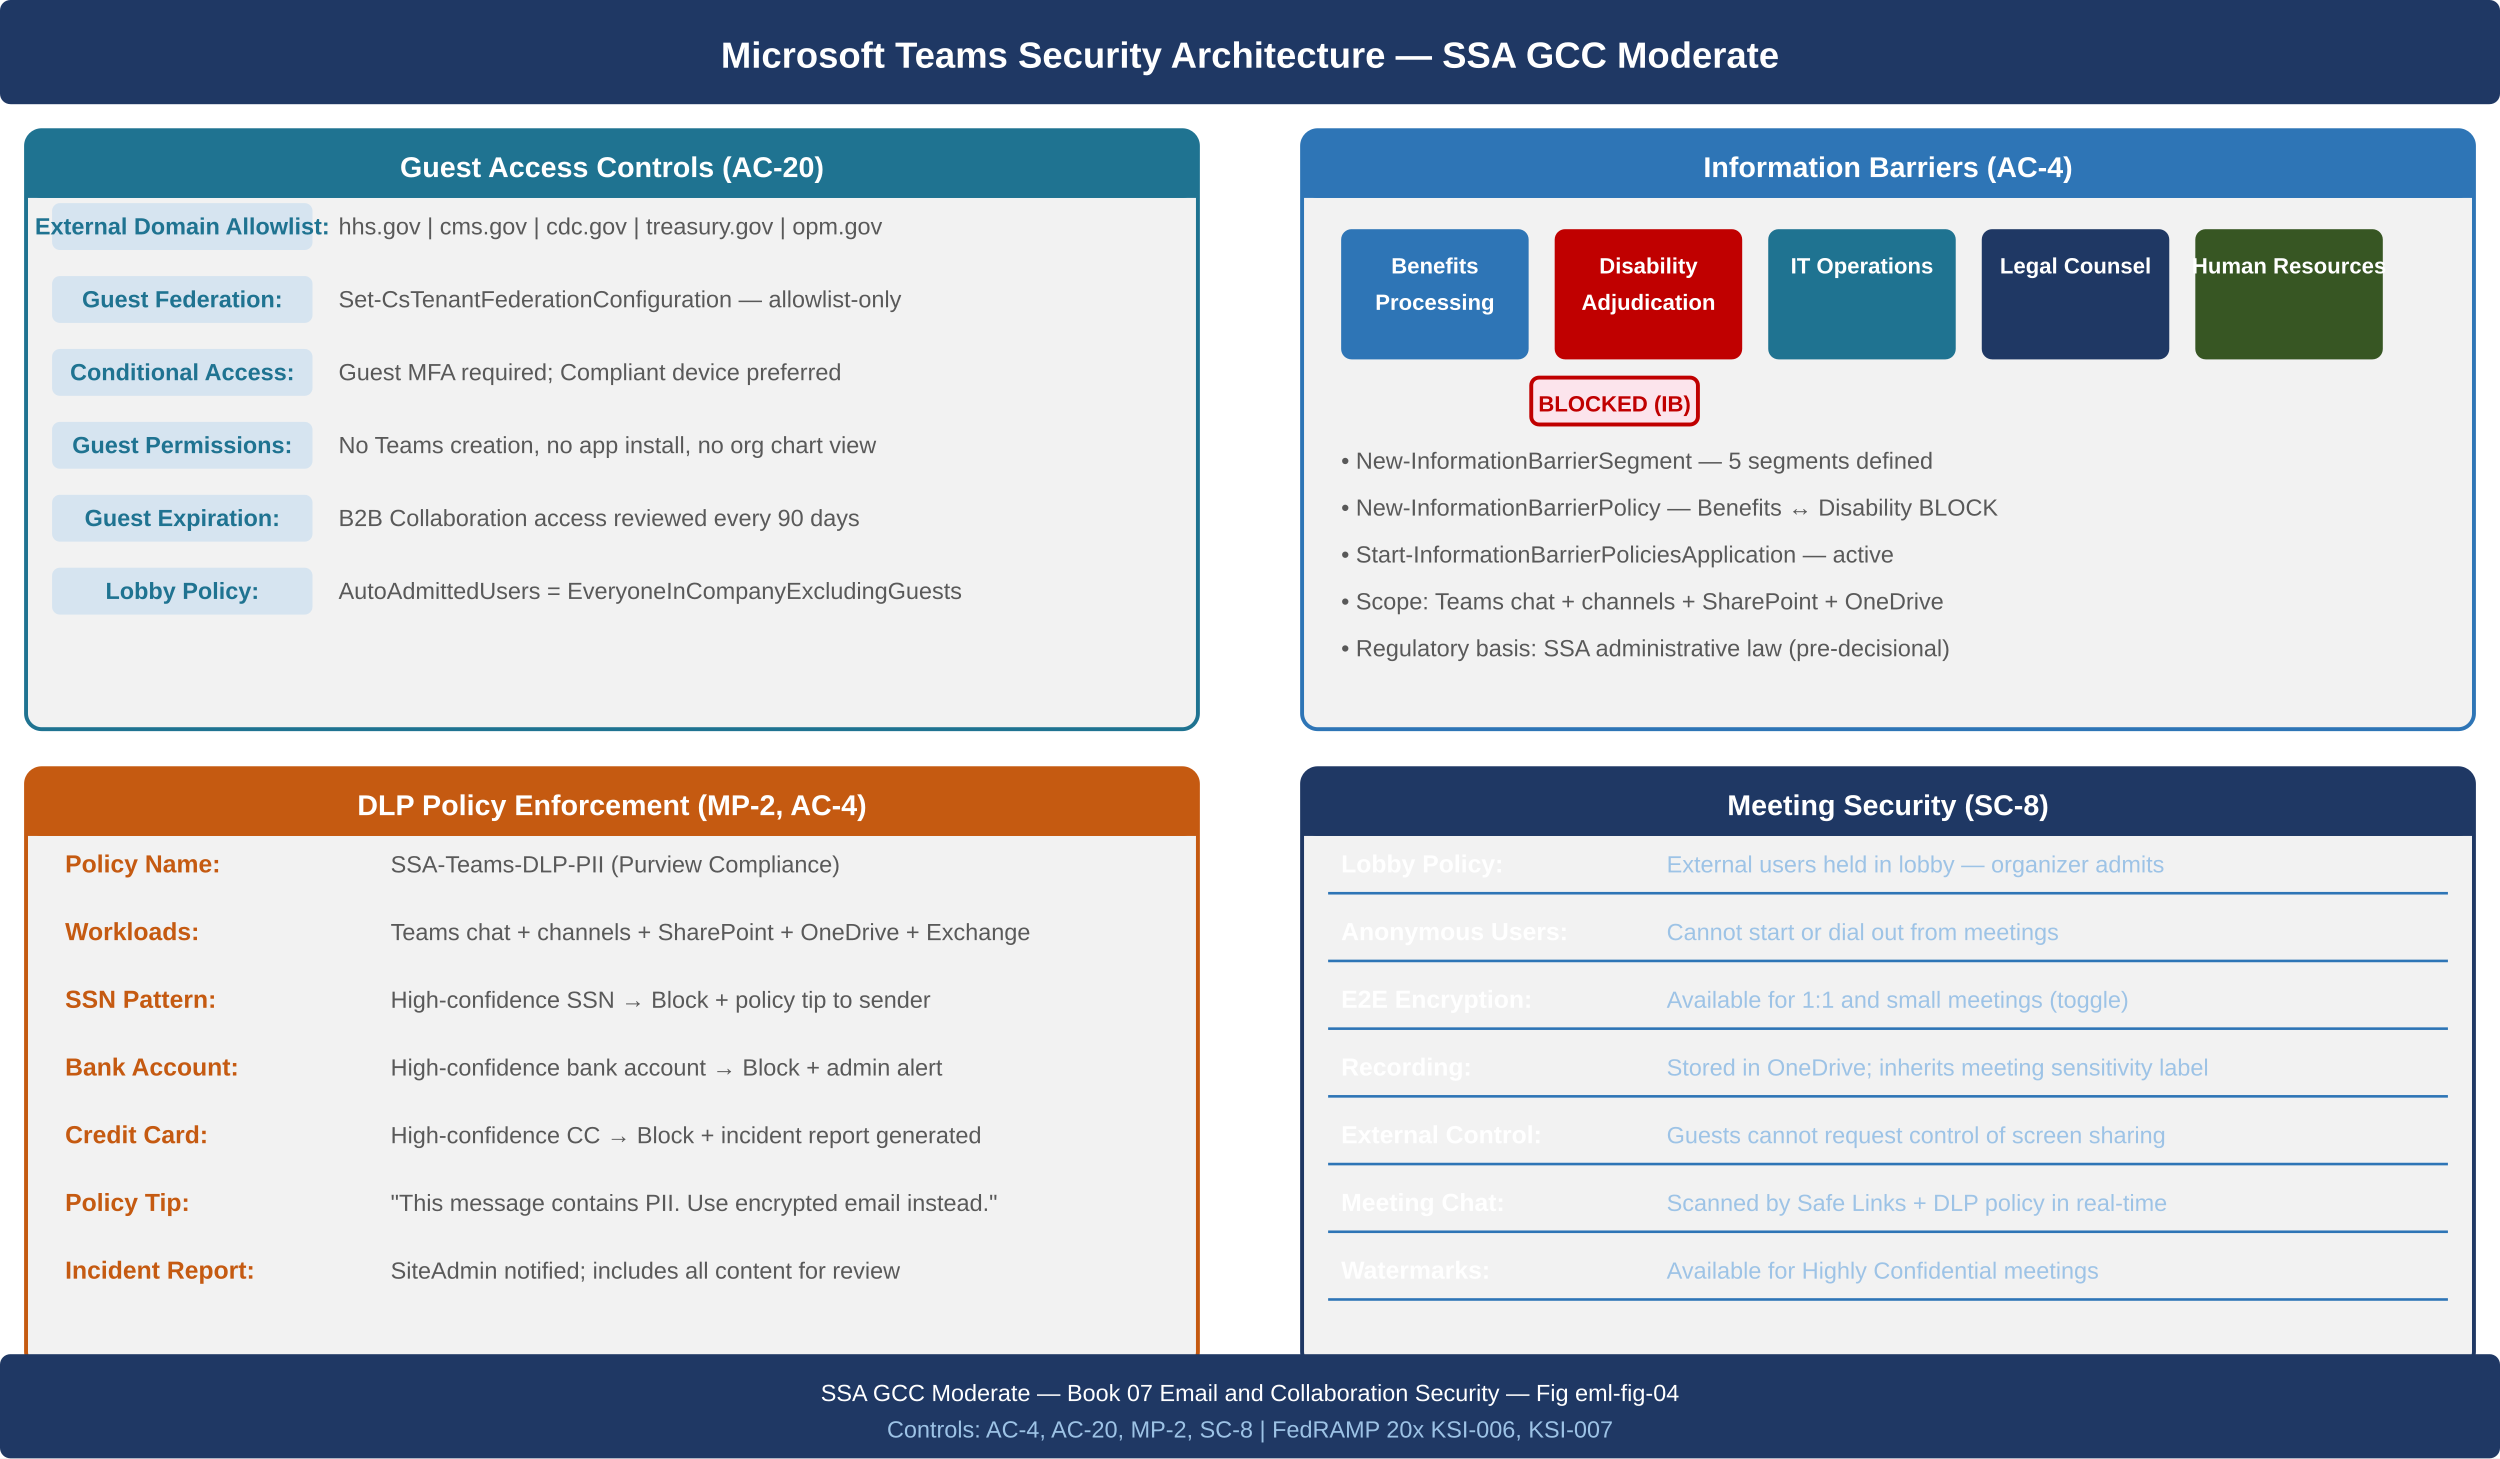
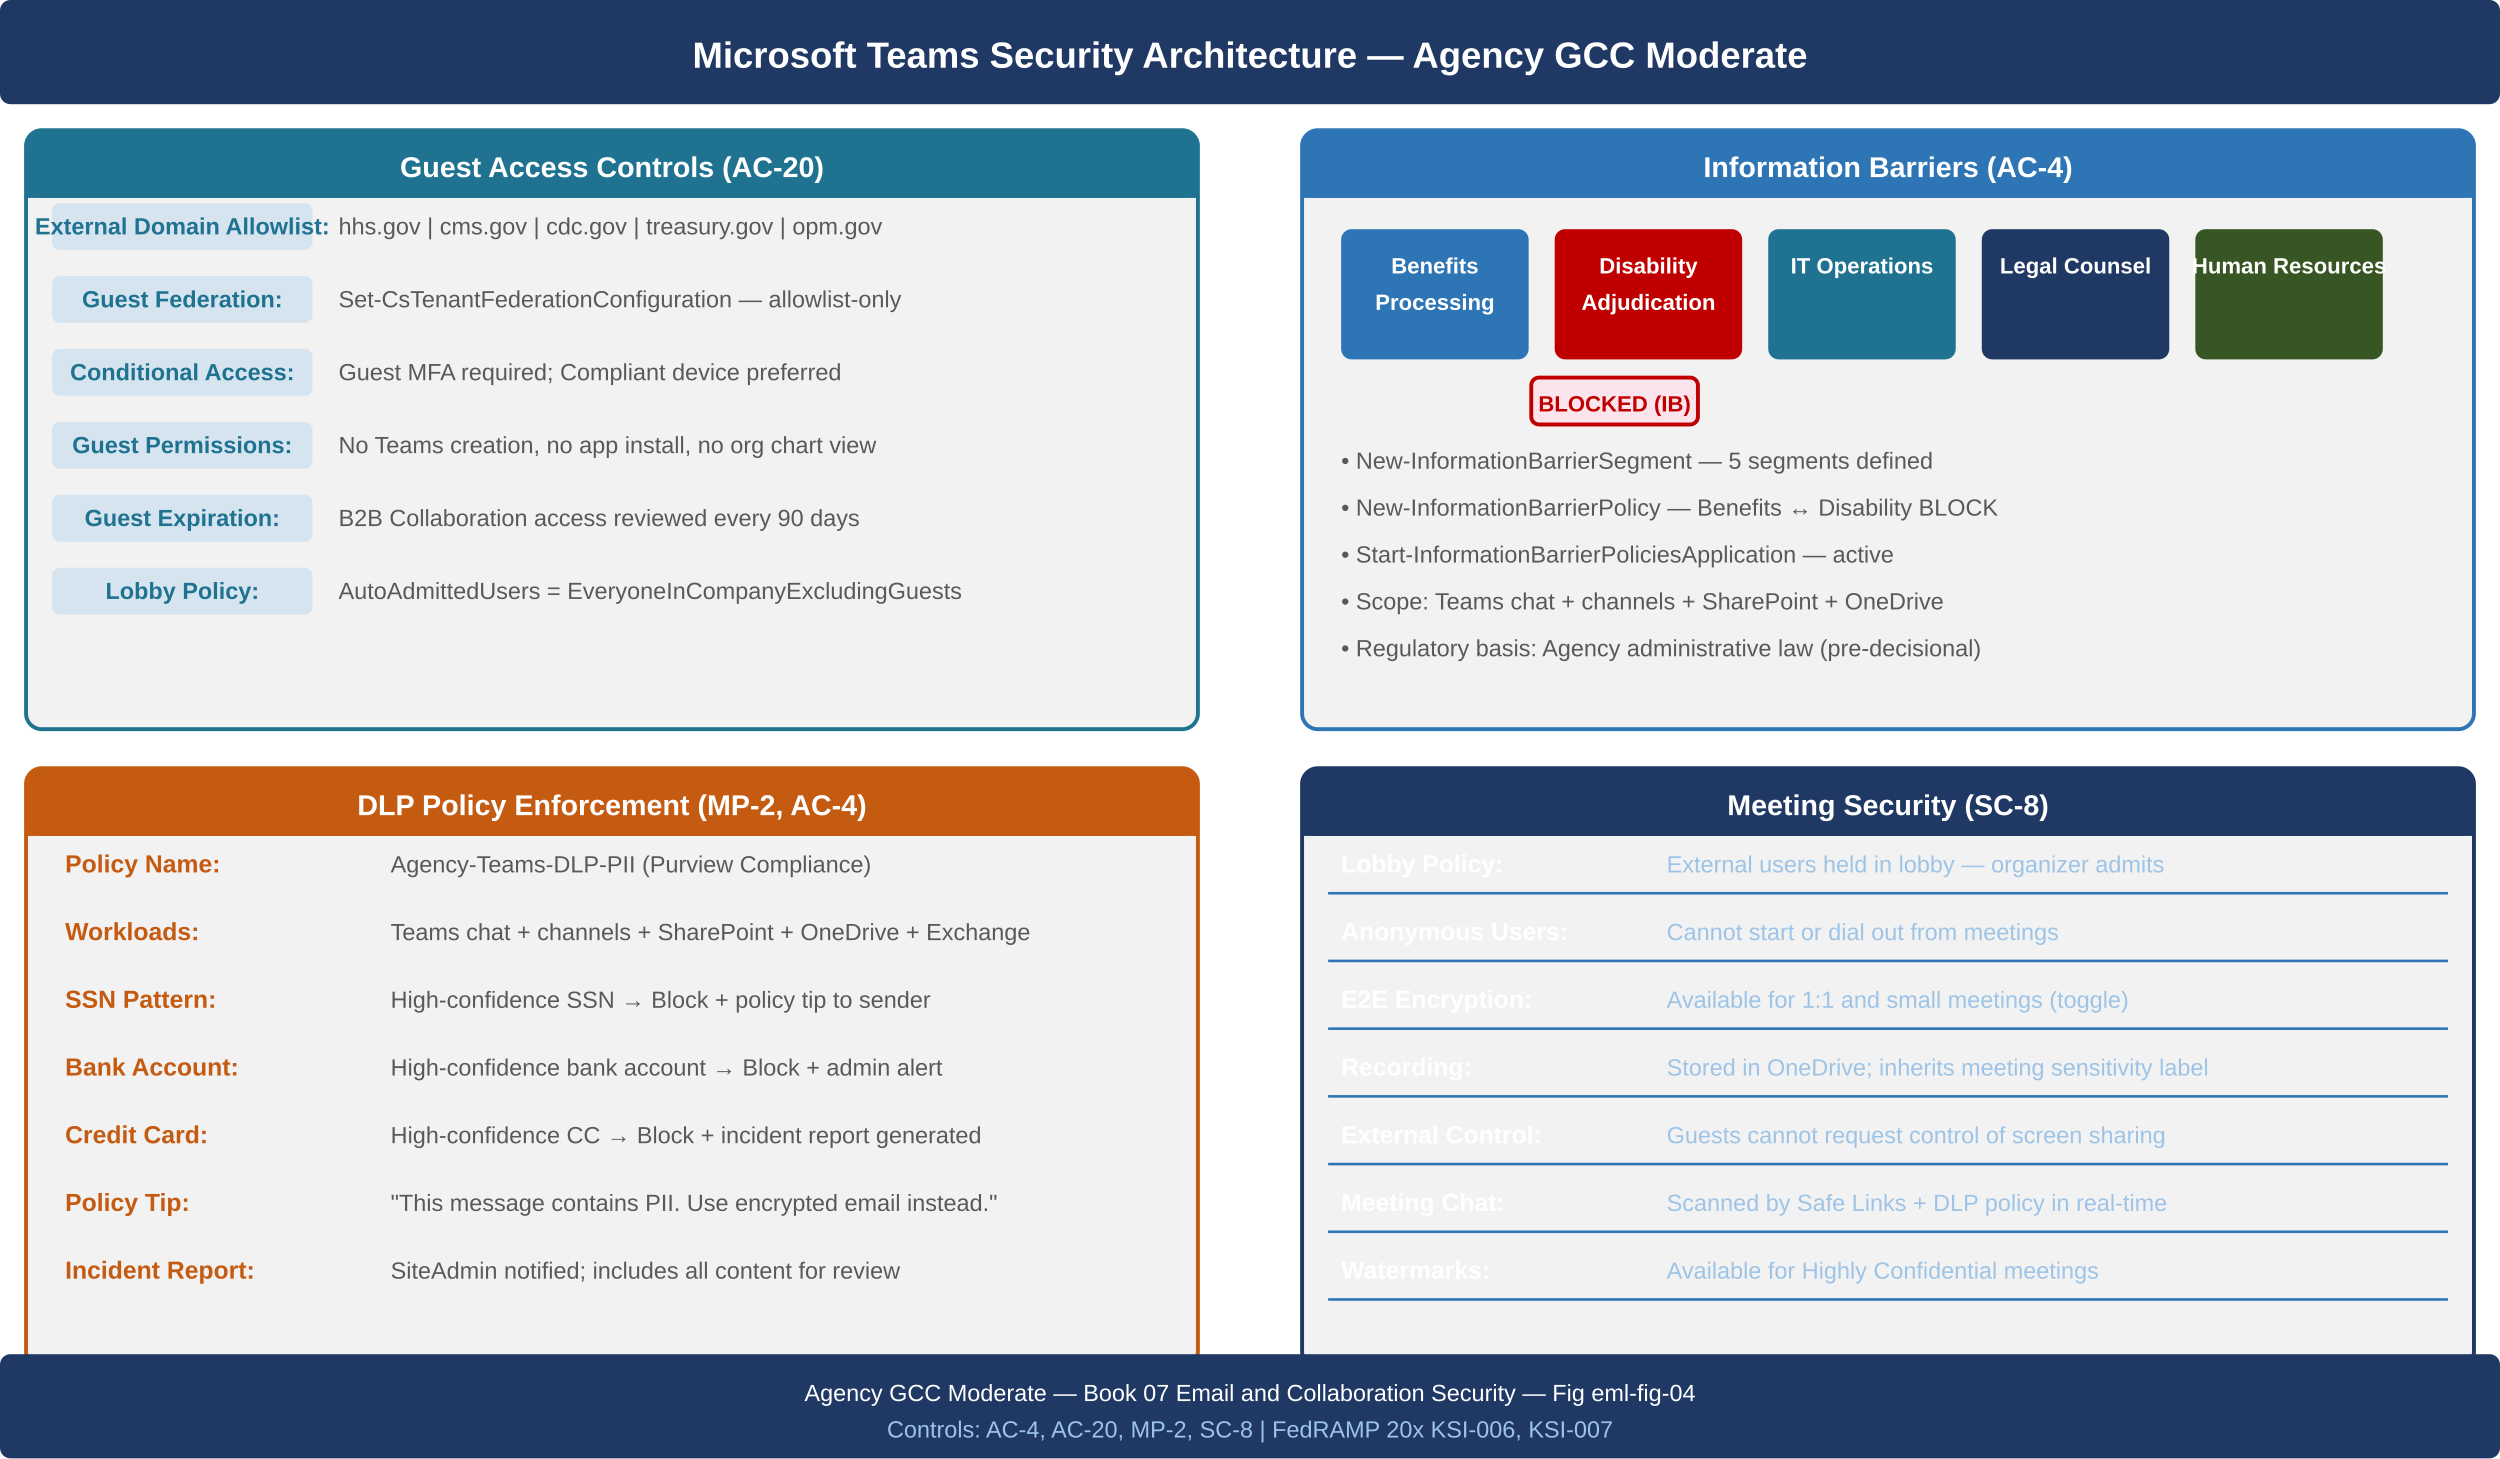
<svg xmlns="http://www.w3.org/2000/svg" width="960" height="560" viewBox="0 0 960 560">
  <defs>
    <marker id="arrow" markerWidth="10" markerHeight="7" refX="9" refY="3.5" orient="auto">
      <polygon points="0 0, 10 3.5, 0 7" fill="#595959" />
    </marker>
    <marker id="arrow-white" markerWidth="10" markerHeight="7" refX="9" refY="3.5" orient="auto">
      <polygon points="0 0, 10 3.5, 0 7" fill="#FFFFFF" />
    </marker>
    <marker id="arrow-blue" markerWidth="10" markerHeight="7" refX="9" refY="3.5" orient="auto">
      <polygon points="0 0, 10 3.5, 0 7" fill="#2E75B6" />
    </marker>
    <marker id="arrow-red" markerWidth="10" markerHeight="7" refX="9" refY="3.5" orient="auto">
      <polygon points="0 0, 10 3.5, 0 7" fill="#C00000" />
    </marker>
    <marker id="arrow-green" markerWidth="10" markerHeight="7" refX="9" refY="3.5" orient="auto">
      <polygon points="0 0, 10 3.5, 0 7" fill="#375623" />
    </marker>
  </defs>
  <rect width="960" height="560" fill="#FFFFFF" />
  <rect x="0" y="0" width="960" height="40" fill="#1F3864" rx="4" />
-   <text x="480" y="26" font-family="Arial,sans-serif" font-size="14" fill="#FFFFFF" text-anchor="middle" font-weight="bold">Microsoft Teams Security Architecture — SSA GCC Moderate</text>
+   <text x="480" y="26" font-family="Arial,sans-serif" font-size="14" fill="#FFFFFF" text-anchor="middle" font-weight="bold">Microsoft Teams Security Architecture — Agency GCC Moderate</text>
  <rect x="10" y="50" width="450" height="230" fill="#F2F2F2" rx="6" stroke="#1F7391" stroke-width="1.5" />
  <rect x="10" y="50" width="450" height="26" fill="#1F7391" rx="6" />
  <rect x="10" y="70" width="450" height="6" fill="#1F7391" rx="0" />
  <text x="235" y="68" font-family="Arial,sans-serif" font-size="11" fill="#FFFFFF" text-anchor="middle" font-weight="bold">Guest Access Controls (AC-20)</text>
  <rect x="500" y="50" width="450" height="230" fill="#F2F2F2" rx="6" stroke="#2E75B6" stroke-width="1.5" />
  <rect x="500" y="50" width="450" height="26" fill="#2E75B6" rx="6" />
  <rect x="500" y="70" width="450" height="6" fill="#2E75B6" rx="0" />
  <text x="725" y="68" font-family="Arial,sans-serif" font-size="11" fill="#FFFFFF" text-anchor="middle" font-weight="bold">Information Barriers (AC-4)</text>
  <rect x="10" y="295" width="450" height="230" fill="#F2F2F2" rx="6" stroke="#C55A11" stroke-width="1.5" />
  <rect x="10" y="295" width="450" height="26" fill="#C55A11" rx="6" />
  <rect x="10" y="315" width="450" height="6" fill="#C55A11" rx="0" />
  <text x="235" y="313" font-family="Arial,sans-serif" font-size="11" fill="#FFFFFF" text-anchor="middle" font-weight="bold">DLP Policy Enforcement (MP-2, AC-4)</text>
  <rect x="500" y="295" width="450" height="230" fill="#F2F2F2" rx="6" stroke="#1F3864" stroke-width="1.5" />
  <rect x="500" y="295" width="450" height="26" fill="#1F3864" rx="6" />
  <rect x="500" y="315" width="450" height="6" fill="#1F3864" rx="0" />
  <text x="725" y="313" font-family="Arial,sans-serif" font-size="11" fill="#FFFFFF" text-anchor="middle" font-weight="bold">Meeting Security (SC-8)</text>
  <rect x="20" y="78" width="100" height="18" fill="#D6E4F0" rx="3" />
  <text x="70" y="90" font-family="Arial,sans-serif" font-size="9" fill="#1F7391" text-anchor="middle" font-weight="bold">External Domain Allowlist:</text>
  <text x="130" y="90" font-family="Arial,sans-serif" font-size="9" fill="#595959" text-anchor="start">hhs.gov | cms.gov | cdc.gov | treasury.gov | opm.gov</text>
  <rect x="20" y="106" width="100" height="18" fill="#D6E4F0" rx="3" />
  <text x="70" y="118" font-family="Arial,sans-serif" font-size="9" fill="#1F7391" text-anchor="middle" font-weight="bold">Guest Federation:</text>
  <text x="130" y="118" font-family="Arial,sans-serif" font-size="9" fill="#595959" text-anchor="start">Set-CsTenantFederationConfiguration — allowlist-only</text>
  <rect x="20" y="134" width="100" height="18" fill="#D6E4F0" rx="3" />
  <text x="70" y="146" font-family="Arial,sans-serif" font-size="9" fill="#1F7391" text-anchor="middle" font-weight="bold">Conditional Access:</text>
  <text x="130" y="146" font-family="Arial,sans-serif" font-size="9" fill="#595959" text-anchor="start">Guest MFA required; Compliant device preferred</text>
  <rect x="20" y="162" width="100" height="18" fill="#D6E4F0" rx="3" />
  <text x="70" y="174" font-family="Arial,sans-serif" font-size="9" fill="#1F7391" text-anchor="middle" font-weight="bold">Guest Permissions:</text>
  <text x="130" y="174" font-family="Arial,sans-serif" font-size="9" fill="#595959" text-anchor="start">No Teams creation, no app install, no org chart view</text>
  <rect x="20" y="190" width="100" height="18" fill="#D6E4F0" rx="3" />
  <text x="70" y="202" font-family="Arial,sans-serif" font-size="9" fill="#1F7391" text-anchor="middle" font-weight="bold">Guest Expiration:</text>
  <text x="130" y="202" font-family="Arial,sans-serif" font-size="9" fill="#595959" text-anchor="start">B2B Collaboration access reviewed every 90 days</text>
  <rect x="20" y="218" width="100" height="18" fill="#D6E4F0" rx="3" />
  <text x="70" y="230" font-family="Arial,sans-serif" font-size="9" fill="#1F7391" text-anchor="middle" font-weight="bold">Lobby Policy:</text>
  <text x="130" y="230" font-family="Arial,sans-serif" font-size="9" fill="#595959" text-anchor="start">AutoAdmittedUsers = EveryoneInCompanyExcludingGuests</text>
  <rect x="515" y="88" width="72" height="50" fill="#2E75B6" rx="4" />
  <text x="551" y="105" font-family="Arial,sans-serif" font-size="8.5" fill="#FFFFFF" text-anchor="middle" font-weight="bold">Benefits</text>
  <text x="551" y="119" font-family="Arial,sans-serif" font-size="8.5" fill="#FFFFFF" text-anchor="middle" font-weight="bold">Processing</text>
  <rect x="597" y="88" width="72" height="50" fill="#C00000" rx="4" />
  <text x="633" y="105" font-family="Arial,sans-serif" font-size="8.5" fill="#FFFFFF" text-anchor="middle" font-weight="bold">Disability</text>
  <text x="633" y="119" font-family="Arial,sans-serif" font-size="8.5" fill="#FFFFFF" text-anchor="middle" font-weight="bold">Adjudication</text>
  <rect x="679" y="88" width="72" height="50" fill="#1F7391" rx="4" />
  <text x="715" y="105" font-family="Arial,sans-serif" font-size="8.5" fill="#FFFFFF" text-anchor="middle" font-weight="bold">IT Operations</text>
  <rect x="761" y="88" width="72" height="50" fill="#1F3864" rx="4" />
  <text x="797" y="105" font-family="Arial,sans-serif" font-size="8.5" fill="#FFFFFF" text-anchor="middle" font-weight="bold">Legal Counsel</text>
  <rect x="843" y="88" width="72" height="50" fill="#375623" rx="4" />
  <text x="879" y="105" font-family="Arial,sans-serif" font-size="8.5" fill="#FFFFFF" text-anchor="middle" font-weight="bold">Human Resources</text>
  <rect x="588" y="145" width="64" height="18" fill="#FCE4EC" rx="3" stroke="#C00000" stroke-width="1.5" />
  <text x="620" y="158" font-family="Arial,sans-serif" font-size="8.5" fill="#C00000" text-anchor="middle" font-weight="bold">BLOCKED (IB)</text>
  <text x="515" y="180" font-family="Arial,sans-serif" font-size="9" fill="#595959" text-anchor="start">• New-InformationBarrierSegment — 5 segments defined</text>
  <text x="515" y="198" font-family="Arial,sans-serif" font-size="9" fill="#595959" text-anchor="start">• New-InformationBarrierPolicy — Benefits ↔ Disability BLOCK</text>
  <text x="515" y="216" font-family="Arial,sans-serif" font-size="9" fill="#595959" text-anchor="start">• Start-InformationBarrierPoliciesApplication — active</text>
  <text x="515" y="234" font-family="Arial,sans-serif" font-size="9" fill="#595959" text-anchor="start">• Scope: Teams chat + channels + SharePoint + OneDrive</text>
-   <text x="515" y="252" font-family="Arial,sans-serif" font-size="9" fill="#595959" text-anchor="start">• Regulatory basis: SSA administrative law (pre-decisional)</text>
+   <text x="515" y="252" font-family="Arial,sans-serif" font-size="9" fill="#595959" text-anchor="start">• Regulatory basis: Agency administrative law (pre-decisional)</text>
  <text x="25" y="335" font-family="Arial,sans-serif" font-size="9.5" fill="#C55A11" text-anchor="start" font-weight="bold">Policy Name:</text>
-   <text x="150" y="335" font-family="Arial,sans-serif" font-size="9" fill="#595959" text-anchor="start">SSA-Teams-DLP-PII (Purview Compliance)</text>
+   <text x="150" y="335" font-family="Arial,sans-serif" font-size="9" fill="#595959" text-anchor="start">Agency-Teams-DLP-PII (Purview Compliance)</text>
  <line x1="20" y1="343" x2="450" y2="343" stroke="#F2F2F2" stroke-width="1" />
  <text x="25" y="361" font-family="Arial,sans-serif" font-size="9.5" fill="#C55A11" text-anchor="start" font-weight="bold">Workloads:</text>
  <text x="150" y="361" font-family="Arial,sans-serif" font-size="9" fill="#595959" text-anchor="start">Teams chat + channels + SharePoint + OneDrive + Exchange</text>
  <line x1="20" y1="369" x2="450" y2="369" stroke="#F2F2F2" stroke-width="1" />
  <text x="25" y="387" font-family="Arial,sans-serif" font-size="9.5" fill="#C55A11" text-anchor="start" font-weight="bold">SSN Pattern:</text>
  <text x="150" y="387" font-family="Arial,sans-serif" font-size="9" fill="#595959" text-anchor="start">High-confidence SSN → Block + policy tip to sender</text>
  <line x1="20" y1="395" x2="450" y2="395" stroke="#F2F2F2" stroke-width="1" />
  <text x="25" y="413" font-family="Arial,sans-serif" font-size="9.5" fill="#C55A11" text-anchor="start" font-weight="bold">Bank Account:</text>
  <text x="150" y="413" font-family="Arial,sans-serif" font-size="9" fill="#595959" text-anchor="start">High-confidence bank account → Block + admin alert</text>
  <line x1="20" y1="421" x2="450" y2="421" stroke="#F2F2F2" stroke-width="1" />
  <text x="25" y="439" font-family="Arial,sans-serif" font-size="9.5" fill="#C55A11" text-anchor="start" font-weight="bold">Credit Card:</text>
  <text x="150" y="439" font-family="Arial,sans-serif" font-size="9" fill="#595959" text-anchor="start">High-confidence CC → Block + incident report generated</text>
  <line x1="20" y1="447" x2="450" y2="447" stroke="#F2F2F2" stroke-width="1" />
  <text x="25" y="465" font-family="Arial,sans-serif" font-size="9.5" fill="#C55A11" text-anchor="start" font-weight="bold">Policy Tip:</text>
  <text x="150" y="465" font-family="Arial,sans-serif" font-size="9" fill="#595959" text-anchor="start">"This message contains PII. Use encrypted email instead."</text>
  <line x1="20" y1="473" x2="450" y2="473" stroke="#F2F2F2" stroke-width="1" />
  <text x="25" y="491" font-family="Arial,sans-serif" font-size="9.5" fill="#C55A11" text-anchor="start" font-weight="bold">Incident Report:</text>
  <text x="150" y="491" font-family="Arial,sans-serif" font-size="9" fill="#595959" text-anchor="start">SiteAdmin notified; includes all content for review</text>
  <line x1="20" y1="499" x2="450" y2="499" stroke="#F2F2F2" stroke-width="1" />
  <text x="515" y="335" font-family="Arial,sans-serif" font-size="9.5" fill="#FFFFFF" text-anchor="start" font-weight="bold">Lobby Policy:</text>
  <text x="640" y="335" font-family="Arial,sans-serif" font-size="9" fill="#9DC3E6" text-anchor="start">External users held in lobby — organizer admits</text>
  <line x1="510" y1="343" x2="940" y2="343" stroke="#2E75B6" stroke-width="1" />
  <text x="515" y="361" font-family="Arial,sans-serif" font-size="9.5" fill="#FFFFFF" text-anchor="start" font-weight="bold">Anonymous Users:</text>
  <text x="640" y="361" font-family="Arial,sans-serif" font-size="9" fill="#9DC3E6" text-anchor="start">Cannot start or dial out from meetings</text>
  <line x1="510" y1="369" x2="940" y2="369" stroke="#2E75B6" stroke-width="1" />
  <text x="515" y="387" font-family="Arial,sans-serif" font-size="9.5" fill="#FFFFFF" text-anchor="start" font-weight="bold">E2E Encryption:</text>
  <text x="640" y="387" font-family="Arial,sans-serif" font-size="9" fill="#9DC3E6" text-anchor="start">Available for 1:1 and small meetings (toggle)</text>
  <line x1="510" y1="395" x2="940" y2="395" stroke="#2E75B6" stroke-width="1" />
  <text x="515" y="413" font-family="Arial,sans-serif" font-size="9.5" fill="#FFFFFF" text-anchor="start" font-weight="bold">Recording:</text>
  <text x="640" y="413" font-family="Arial,sans-serif" font-size="9" fill="#9DC3E6" text-anchor="start">Stored in OneDrive; inherits meeting sensitivity label</text>
  <line x1="510" y1="421" x2="940" y2="421" stroke="#2E75B6" stroke-width="1" />
  <text x="515" y="439" font-family="Arial,sans-serif" font-size="9.5" fill="#FFFFFF" text-anchor="start" font-weight="bold">External Control:</text>
  <text x="640" y="439" font-family="Arial,sans-serif" font-size="9" fill="#9DC3E6" text-anchor="start">Guests cannot request control of screen sharing</text>
  <line x1="510" y1="447" x2="940" y2="447" stroke="#2E75B6" stroke-width="1" />
  <text x="515" y="465" font-family="Arial,sans-serif" font-size="9.5" fill="#FFFFFF" text-anchor="start" font-weight="bold">Meeting Chat:</text>
  <text x="640" y="465" font-family="Arial,sans-serif" font-size="9" fill="#9DC3E6" text-anchor="start">Scanned by Safe Links + DLP policy in real-time</text>
  <line x1="510" y1="473" x2="940" y2="473" stroke="#2E75B6" stroke-width="1" />
  <text x="515" y="491" font-family="Arial,sans-serif" font-size="9.5" fill="#FFFFFF" text-anchor="start" font-weight="bold">Watermarks:</text>
  <text x="640" y="491" font-family="Arial,sans-serif" font-size="9" fill="#9DC3E6" text-anchor="start">Available for Highly Confidential meetings</text>
  <line x1="510" y1="499" x2="940" y2="499" stroke="#2E75B6" stroke-width="1" />
  <rect x="0" y="520" width="960" height="40" fill="#1F3864" rx="4" />
-   <text x="480" y="538" font-family="Arial,sans-serif" font-size="9" fill="#FFFFFF" text-anchor="middle">SSA GCC Moderate — Book 07 Email and Collaboration Security — Fig eml-fig-04</text>
+   <text x="480" y="538" font-family="Arial,sans-serif" font-size="9" fill="#FFFFFF" text-anchor="middle">Agency GCC Moderate — Book 07 Email and Collaboration Security — Fig eml-fig-04</text>
  <text x="480" y="552" font-family="Arial,sans-serif" font-size="9" fill="#9DC3E6" text-anchor="middle">Controls: AC-4, AC-20, MP-2, SC-8  |  FedRAMP 20x KSI-006, KSI-007</text>
</svg>
